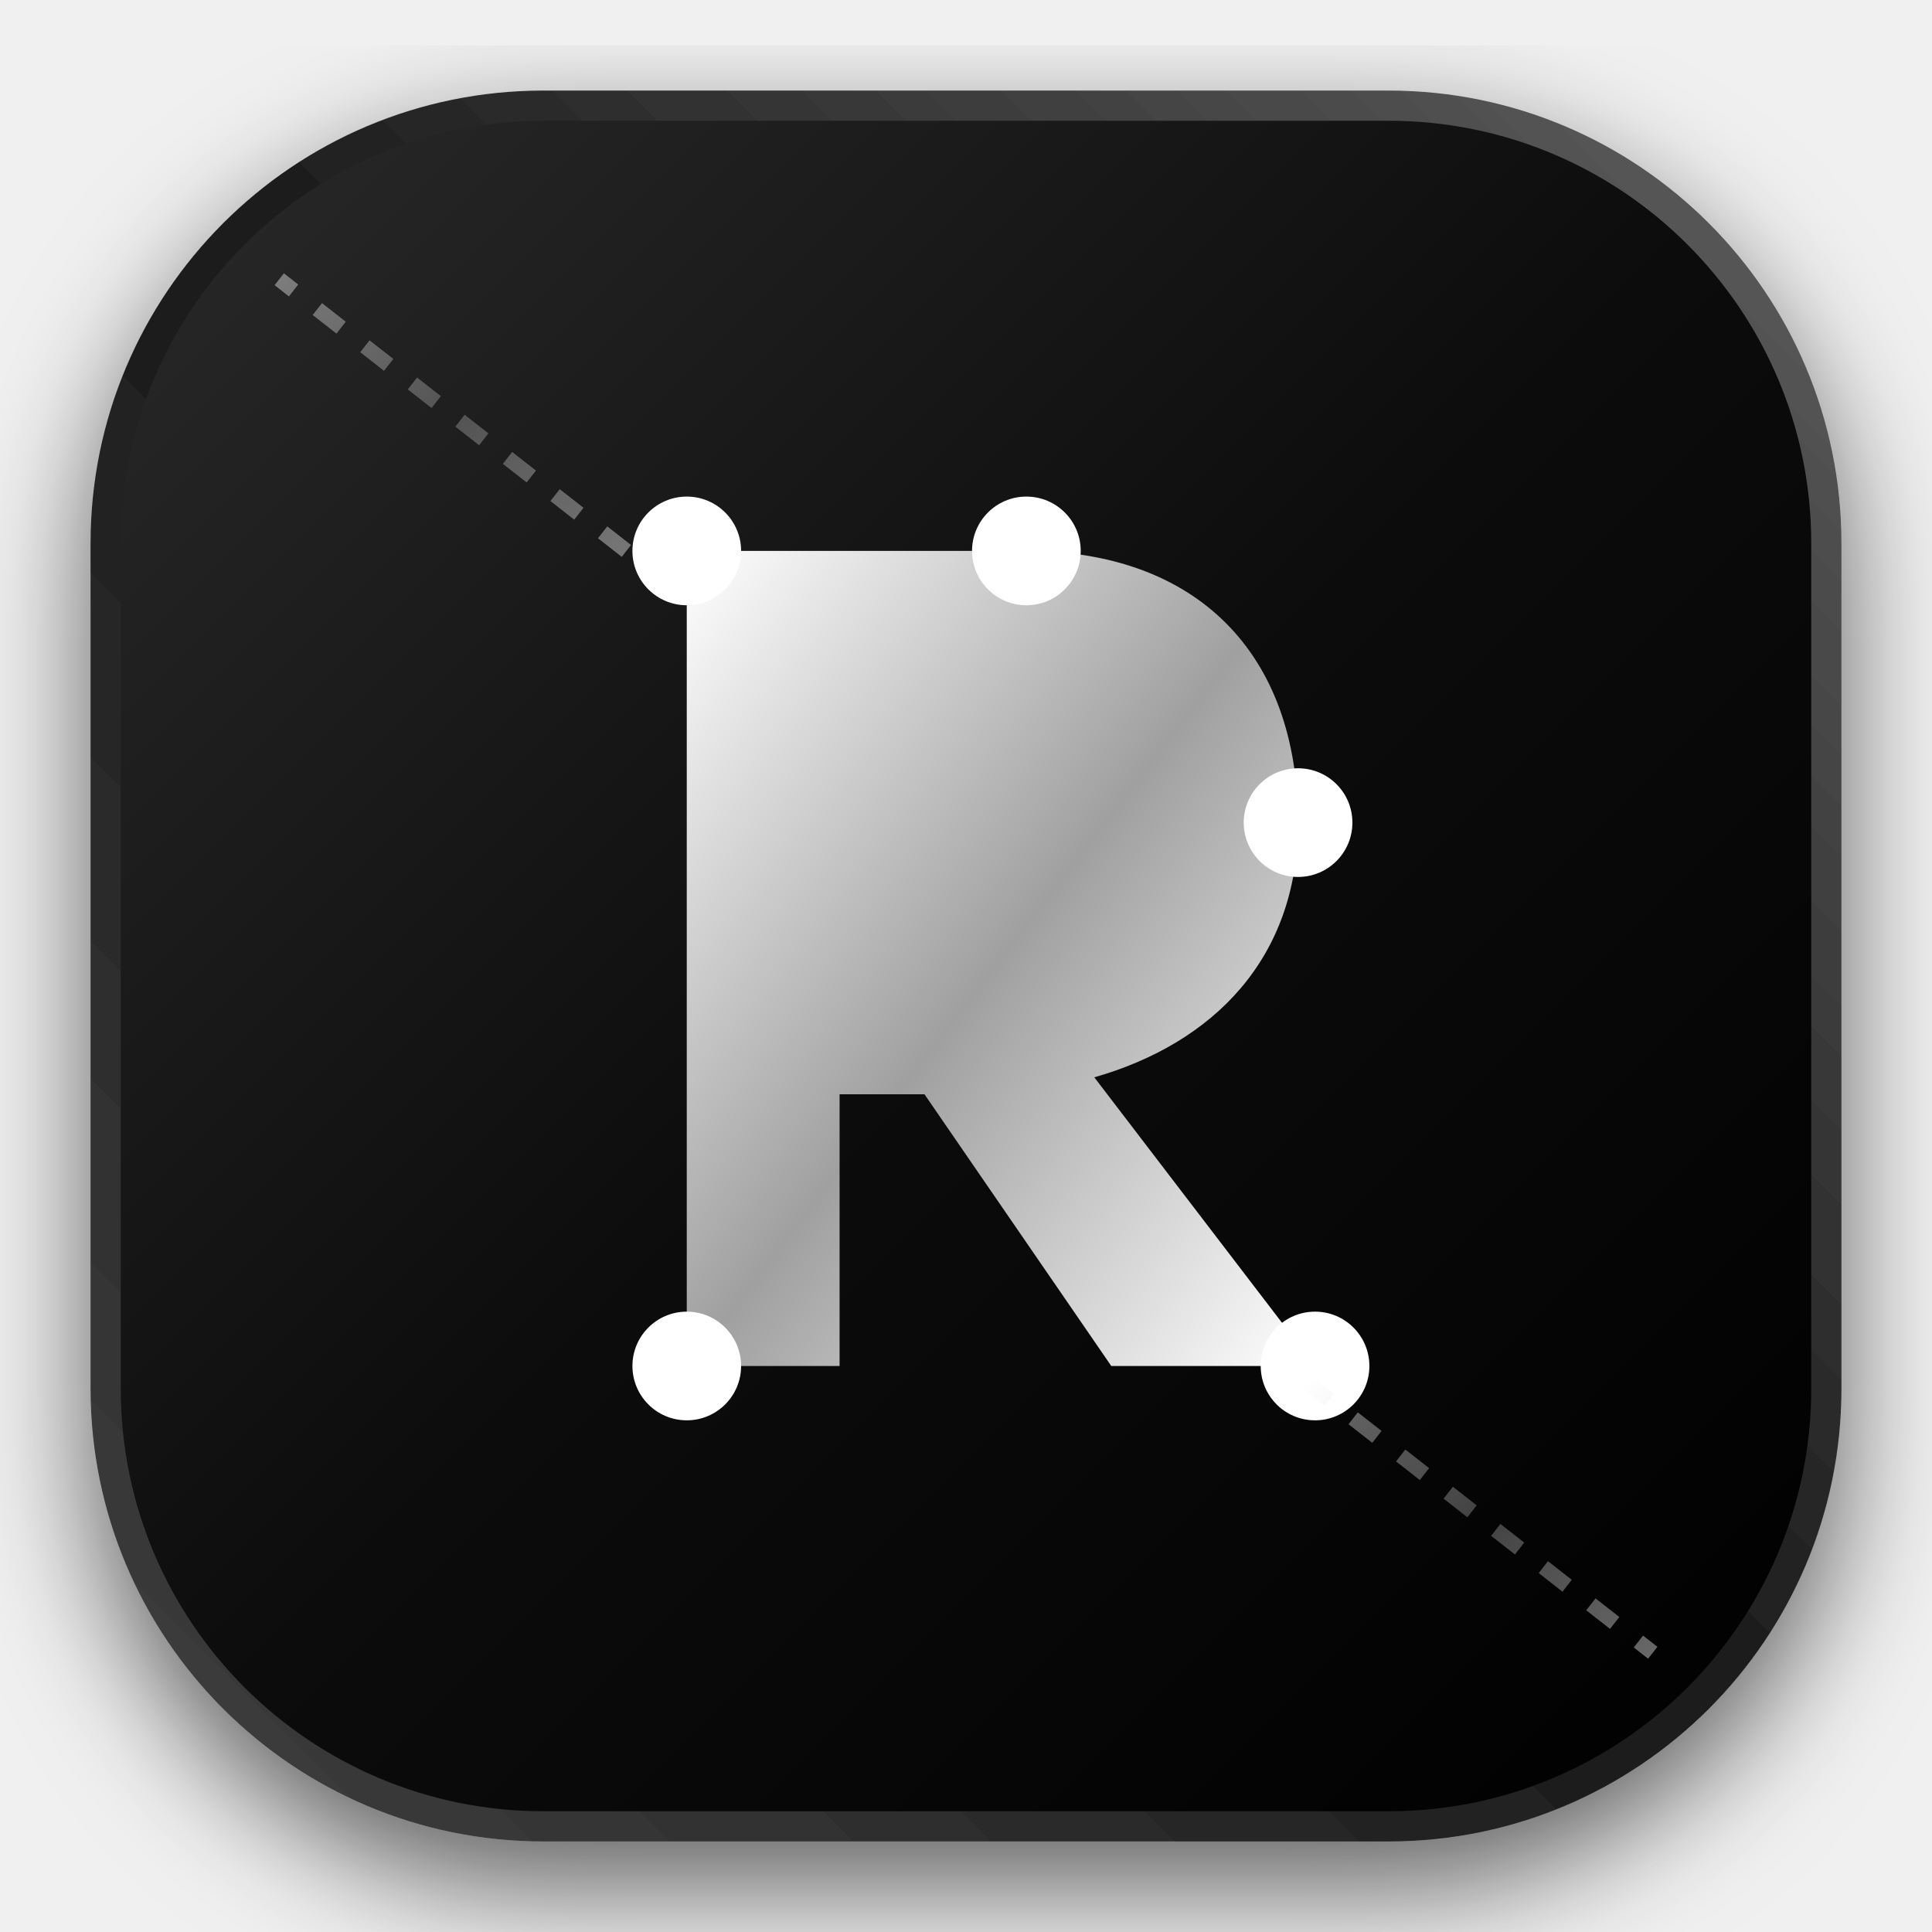
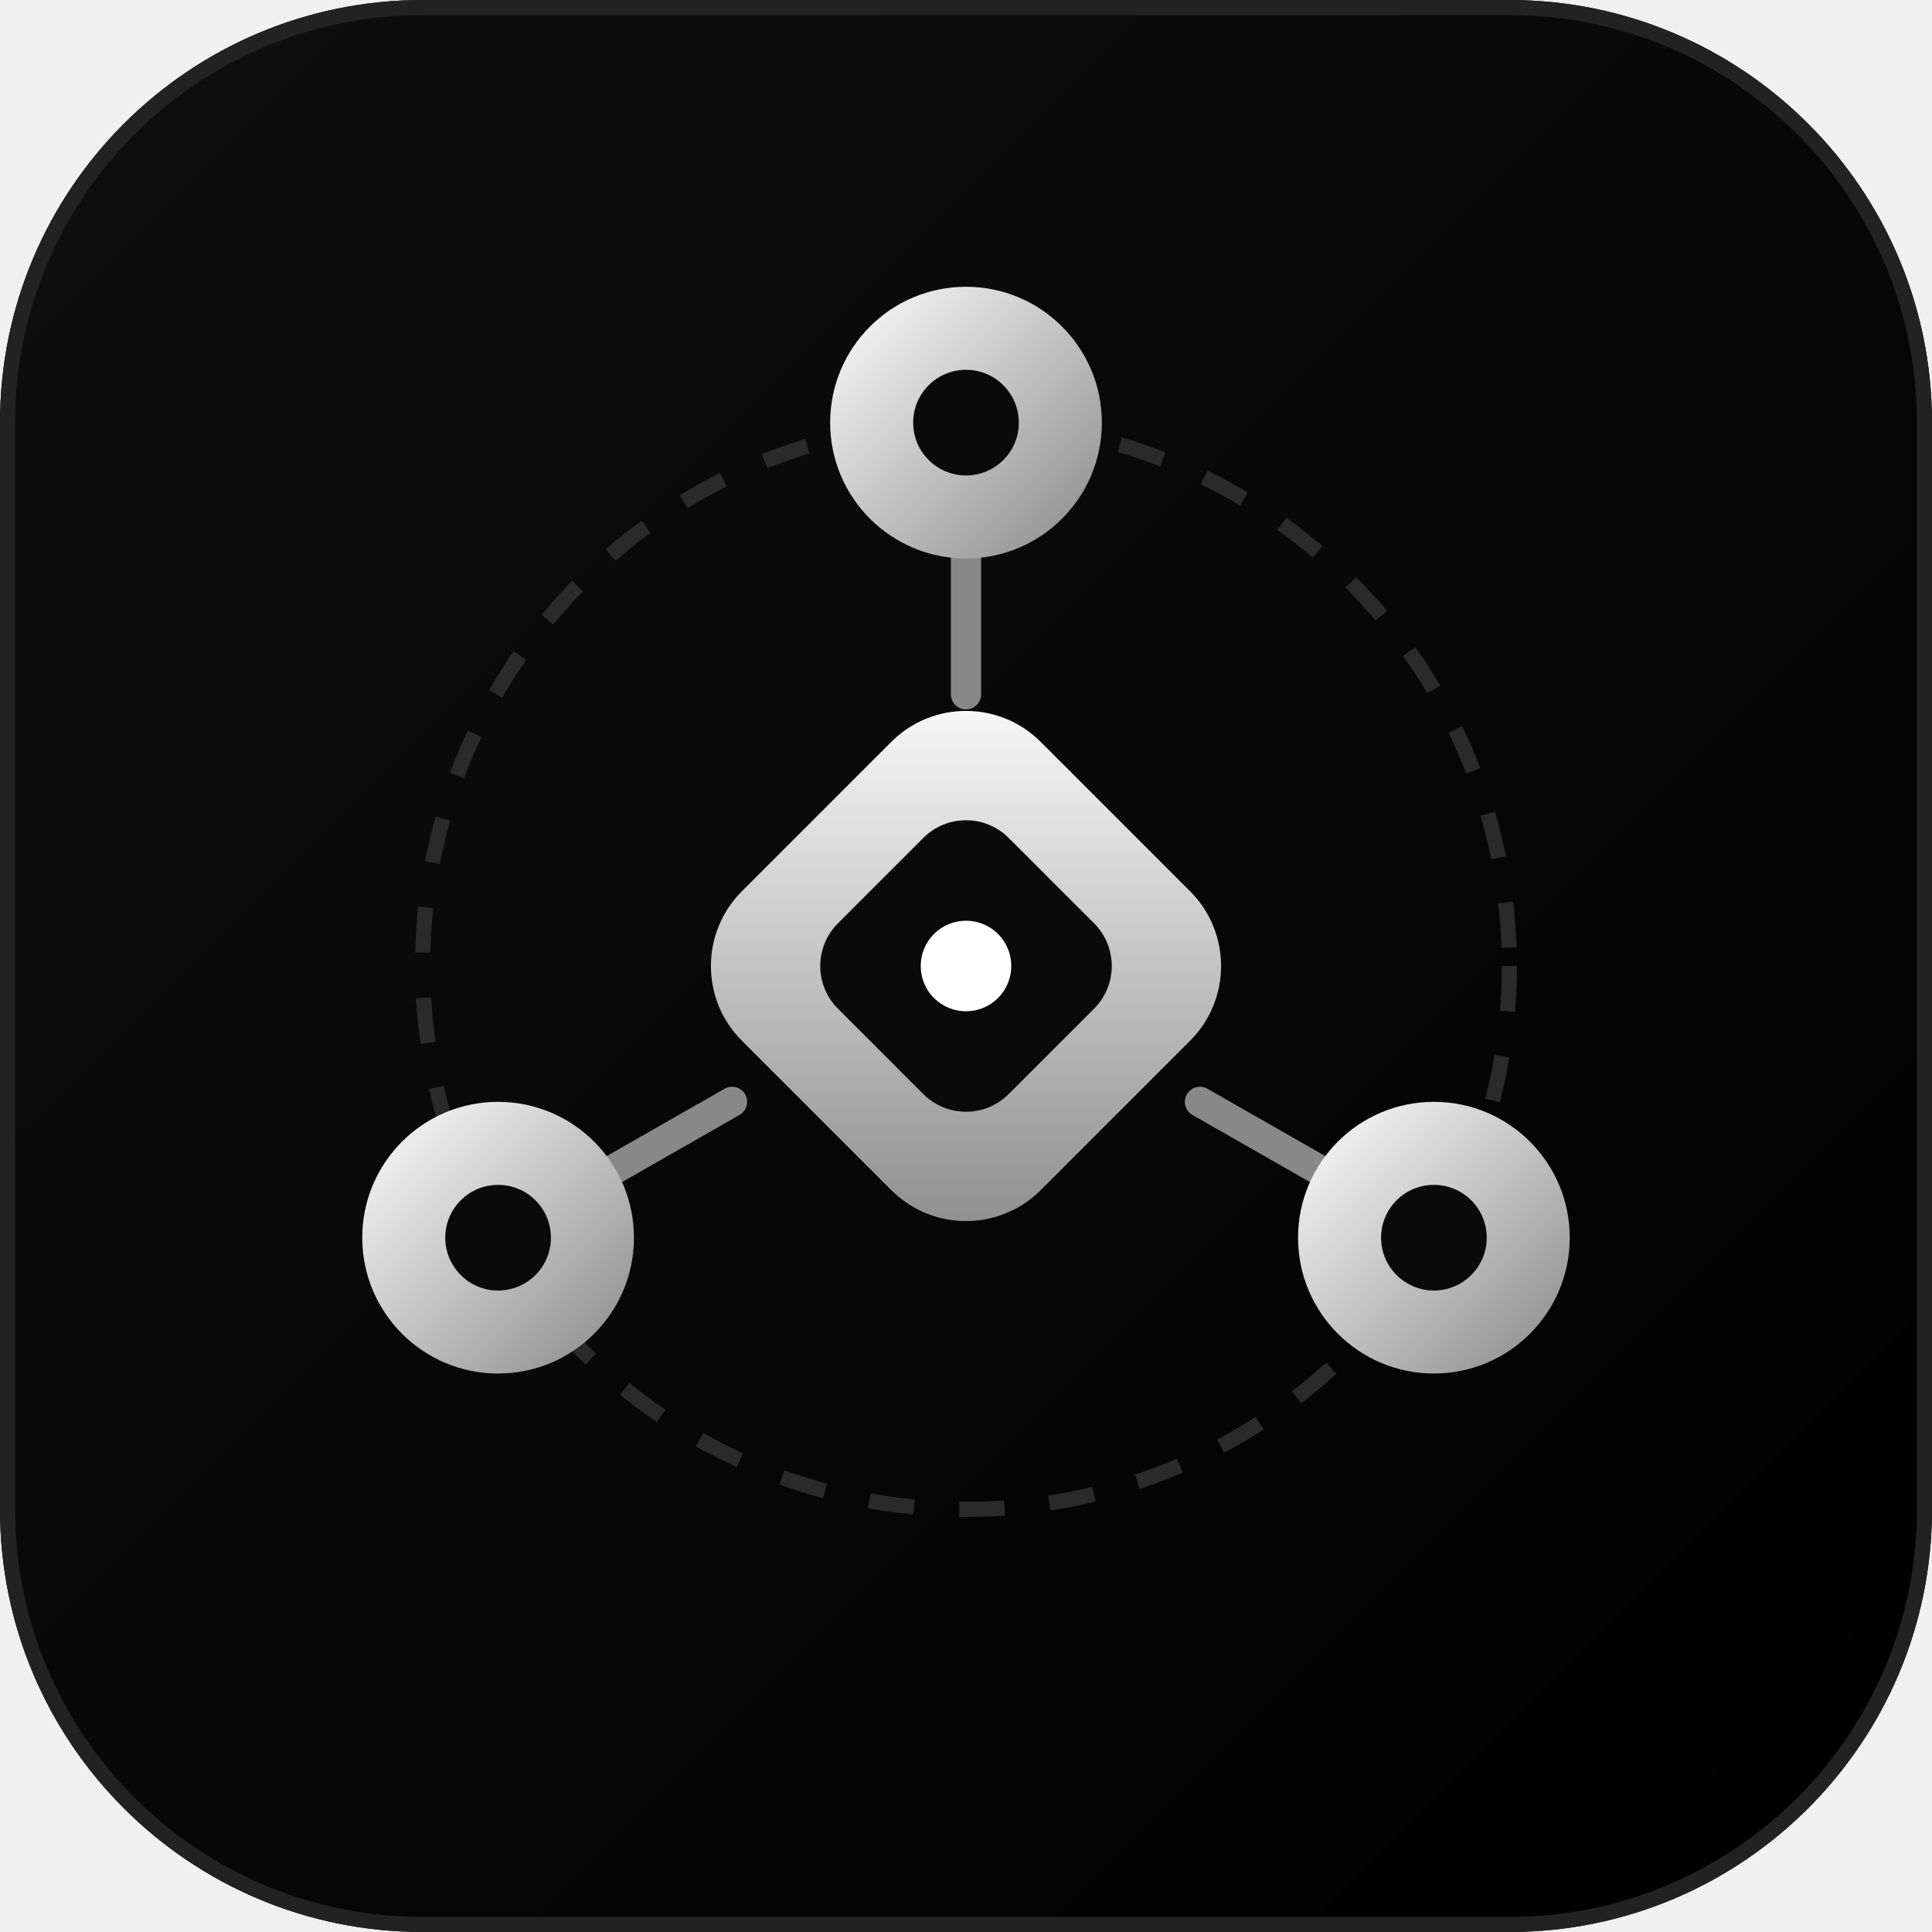
<svg xmlns="http://www.w3.org/2000/svg" width="512" height="512" viewBox="0 0 512 512" fill="none">
  <defs>
-     <linearGradient id="metallic-base" x1="0%" y1="0%" x2="100%" y2="100%">
-       <stop offset="0%" stop-color="#2A2A2A" />
-       <stop offset="50%" stop-color="#0C0C0C" />
+     <linearGradient id="bg" x1="0%" y1="0%" x2="100%" y2="100%">
+       <stop offset="0%" stop-color="#0F0F0F" />
      <stop offset="100%" stop-color="#000000" />
    </linearGradient>
-     <linearGradient id="metallic-edge" x1="0%" y1="100%" x2="100%" y2="0%">
-       <stop offset="0%" stop-color="#404040" />
-       <stop offset="50%" stop-color="#1A1A1A" />
-       <stop offset="100%" stop-color="#606060" />
+     <linearGradient id="metal" x1="0%" y1="0%" x2="100%" y2="100%">
+       <stop offset="0%" stop-color="#FFFFFF" />
+       <stop offset="100%" stop-color="#888888" />
    </linearGradient>
-     <linearGradient id="chrome-highlight" x1="0%" y1="0%" x2="100%" y2="100%">
-       <stop offset="0%" stop-color="#FFFFFF" />
-       <stop offset="50%" stop-color="#A0A0A0" />
-       <stop offset="100%" stop-color="#FFFFFF" />
-     </linearGradient>
-     <filter id="shadow" x="-10%" y="-10%" width="120%" height="120%">
-       <feDropShadow dx="0" dy="12" stdDeviation="16" flood-color="#000" flood-opacity="0.6" />
-     </filter>
  </defs>
-   <rect x="24" y="24" width="464" height="464" rx="120" fill="url(#metallic-edge)" filter="url(#shadow)" />
-   <rect x="32" y="32" width="448" height="448" rx="112" fill="url(#metallic-base)" />
-   <g transform="translate(146, 146) scale(0.9)">
-     <path d="M40 240 V0 H140 C190 0 220 30 220 80 C220 120 195 145 160 155 L225 240 H165 L110 160 H85 V240 H40 Z" fill="url(#chrome-highlight)" />
-     <circle cx="40" cy="240" r="16" fill="#FFFFFF" />
-     <circle cx="40" cy="0" r="16" fill="#FFFFFF" />
-     <circle cx="225" cy="240" r="16" fill="#FFFFFF" />
-     <circle cx="140" cy="0" r="16" fill="#FFFFFF" />
-     <circle cx="220" cy="80" r="16" fill="#FFFFFF" />
+   <rect width="512" height="512" rx="112" fill="url(#bg)" />
+   <rect x="2" y="2" width="508" height="508" rx="110" fill="none" stroke="#222222" stroke-width="4" />
+   <circle cx="256" cy="256" r="144" fill="none" stroke="#2A2A2A" stroke-width="4" stroke-dasharray="12 12" />
+   <line x1="256" y1="184" x2="256" y2="144" stroke="#888888" stroke-width="8" stroke-linecap="round" />
+   <line x1="318" y1="292" x2="353" y2="312" stroke="#888888" stroke-width="8" stroke-linecap="round" />
+   <line x1="194" y1="292" x2="159" y2="312" stroke="#888888" stroke-width="8" stroke-linecap="round" />
+   <g transform="rotate(45 256 256)">
+     <rect x="200" y="200" width="112" height="112" rx="28" fill="url(#metal)" />
+     <rect x="224" y="224" width="64" height="64" rx="16" fill="#0A0A0A" />
+     <circle cx="256" cy="256" r="12" fill="#FFFFFF" />
  </g>
-   <path d="M 166 146 L 74 74" stroke="url(#chrome-highlight)" stroke-width="4" stroke-dasharray="8 8" opacity="0.4" />
-   <path d="M 346 366 L 438 438" stroke="url(#chrome-highlight)" stroke-width="4" stroke-dasharray="8 8" opacity="0.4" />
+   <circle cx="256" cy="112" r="36" fill="url(#metal)" />
+   <circle cx="256" cy="112" r="14" fill="#0A0A0A" />
+   <circle cx="380" cy="328" r="36" fill="url(#metal)" />
+   <circle cx="380" cy="328" r="14" fill="#0A0A0A" />
+   <circle cx="132" cy="328" r="36" fill="url(#metal)" />
+   <circle cx="132" cy="328" r="14" fill="#0A0A0A" />
</svg>
